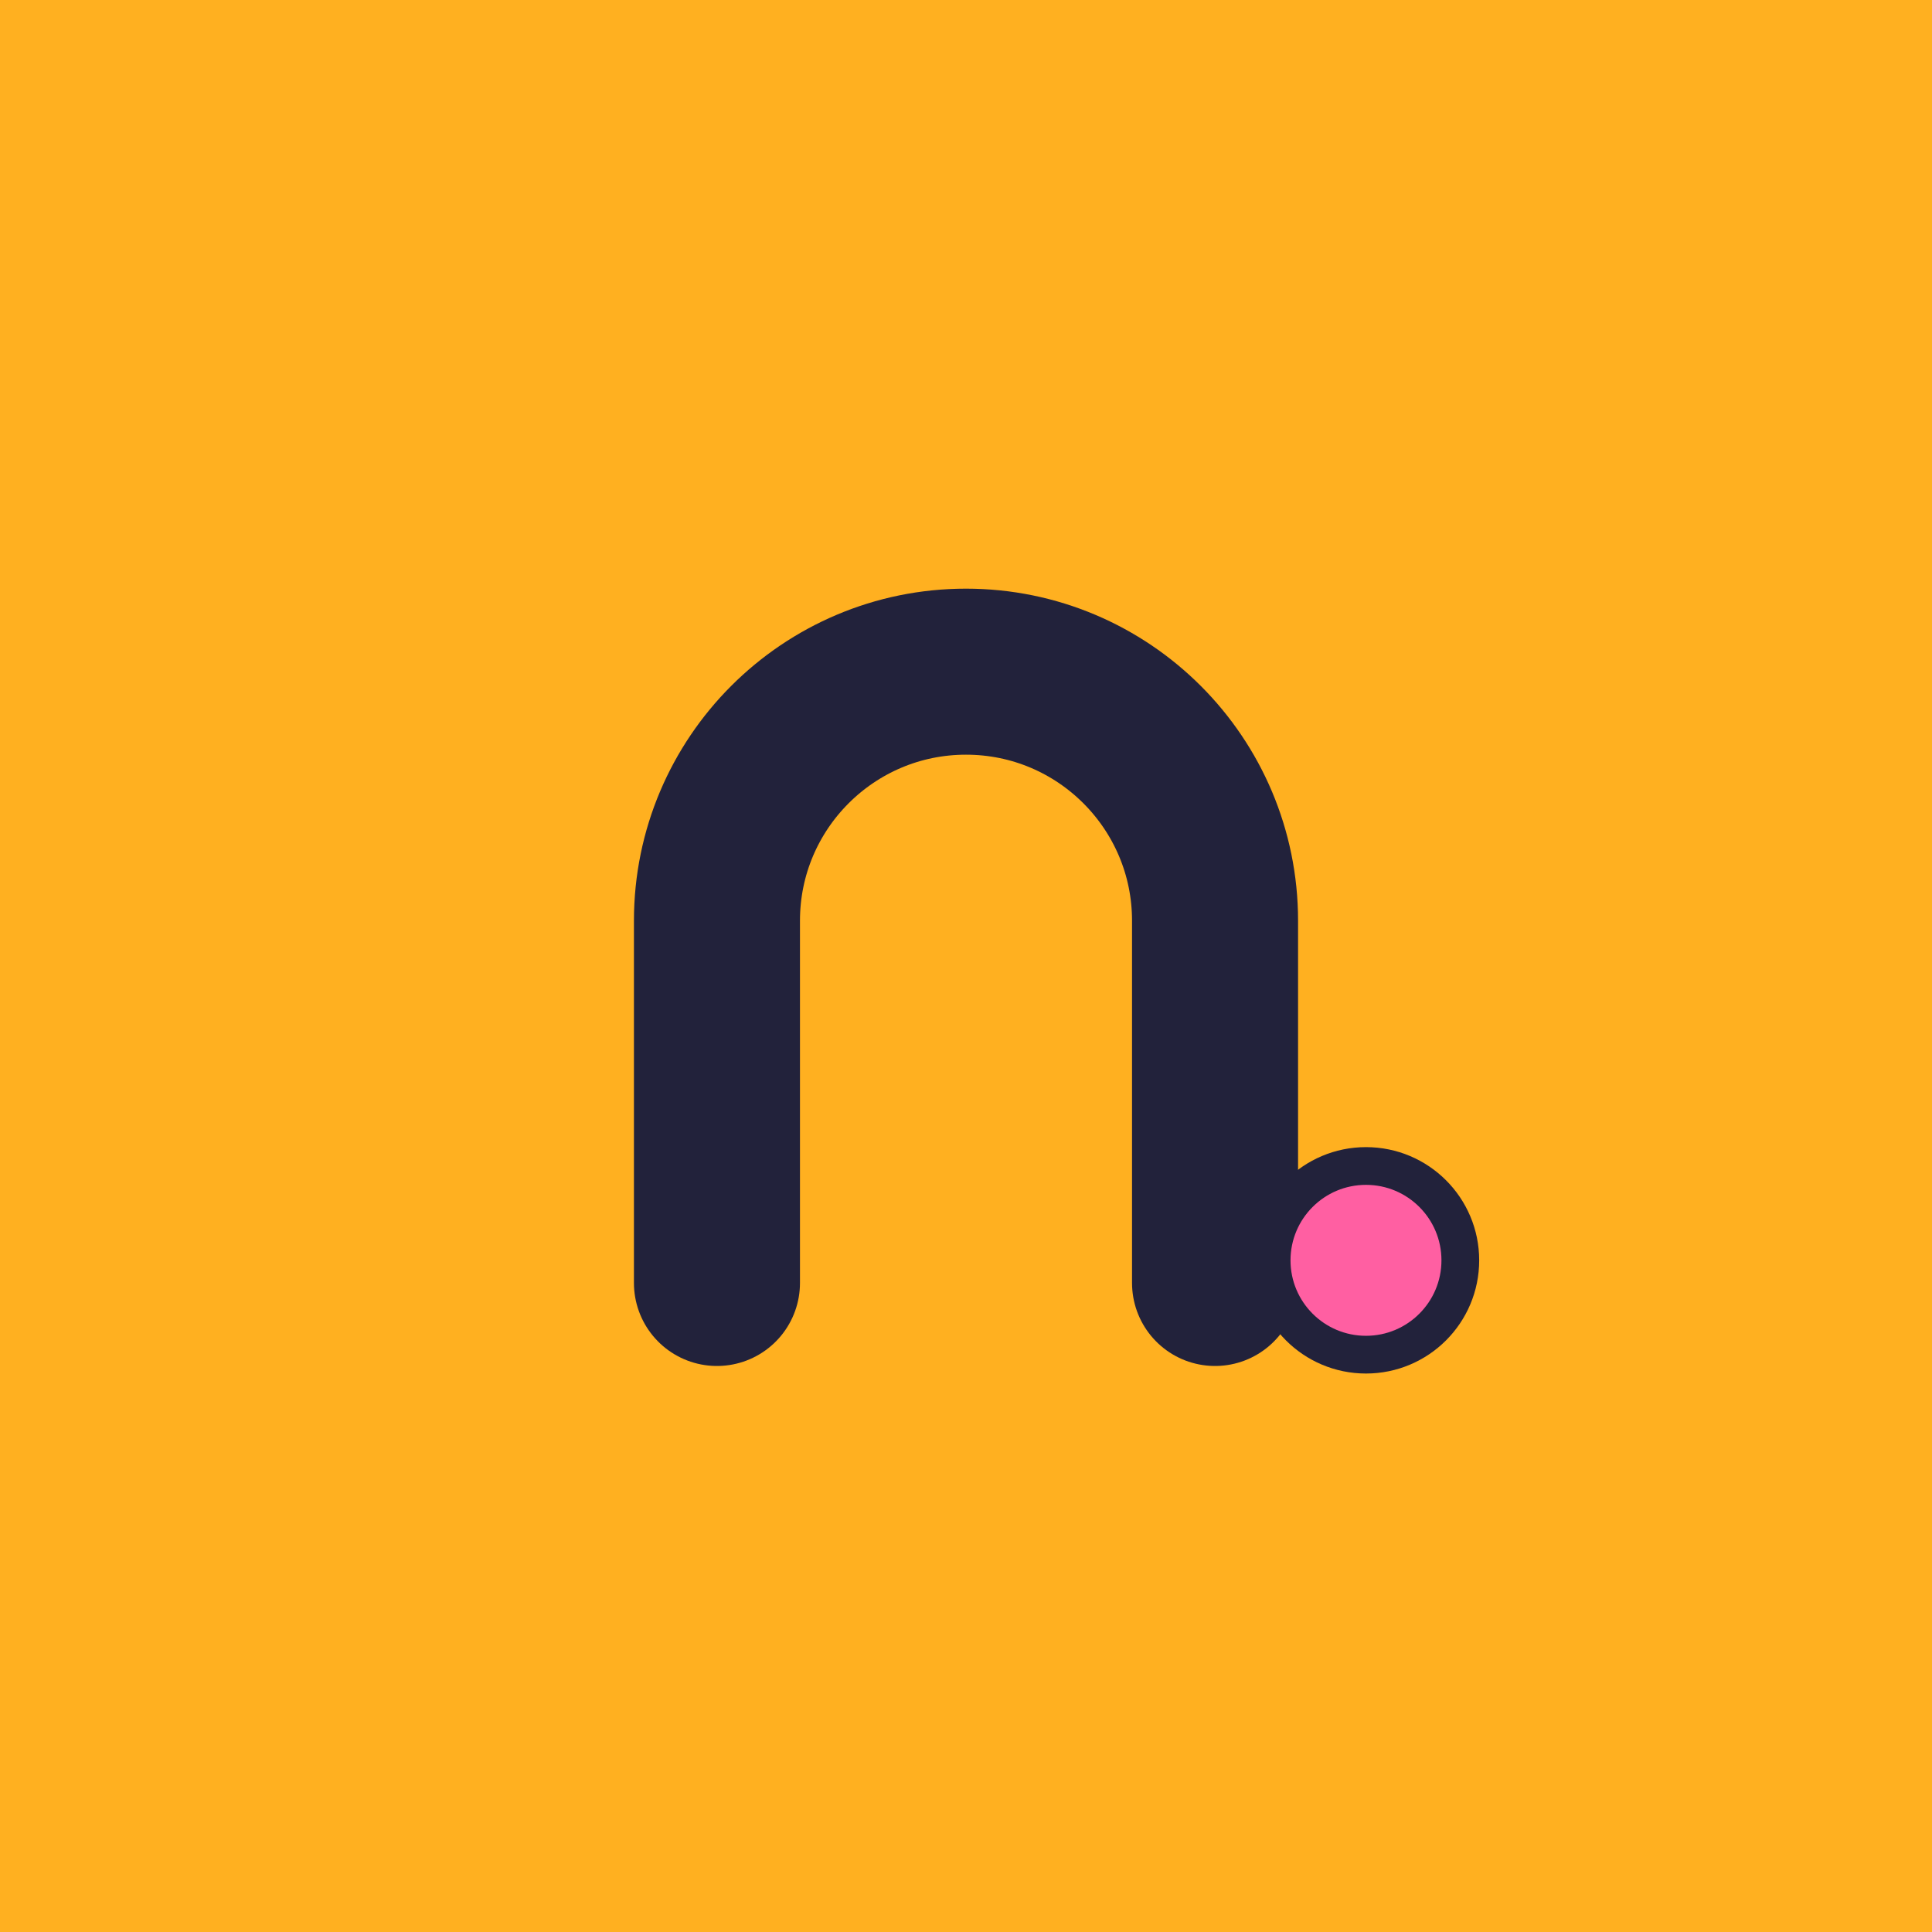
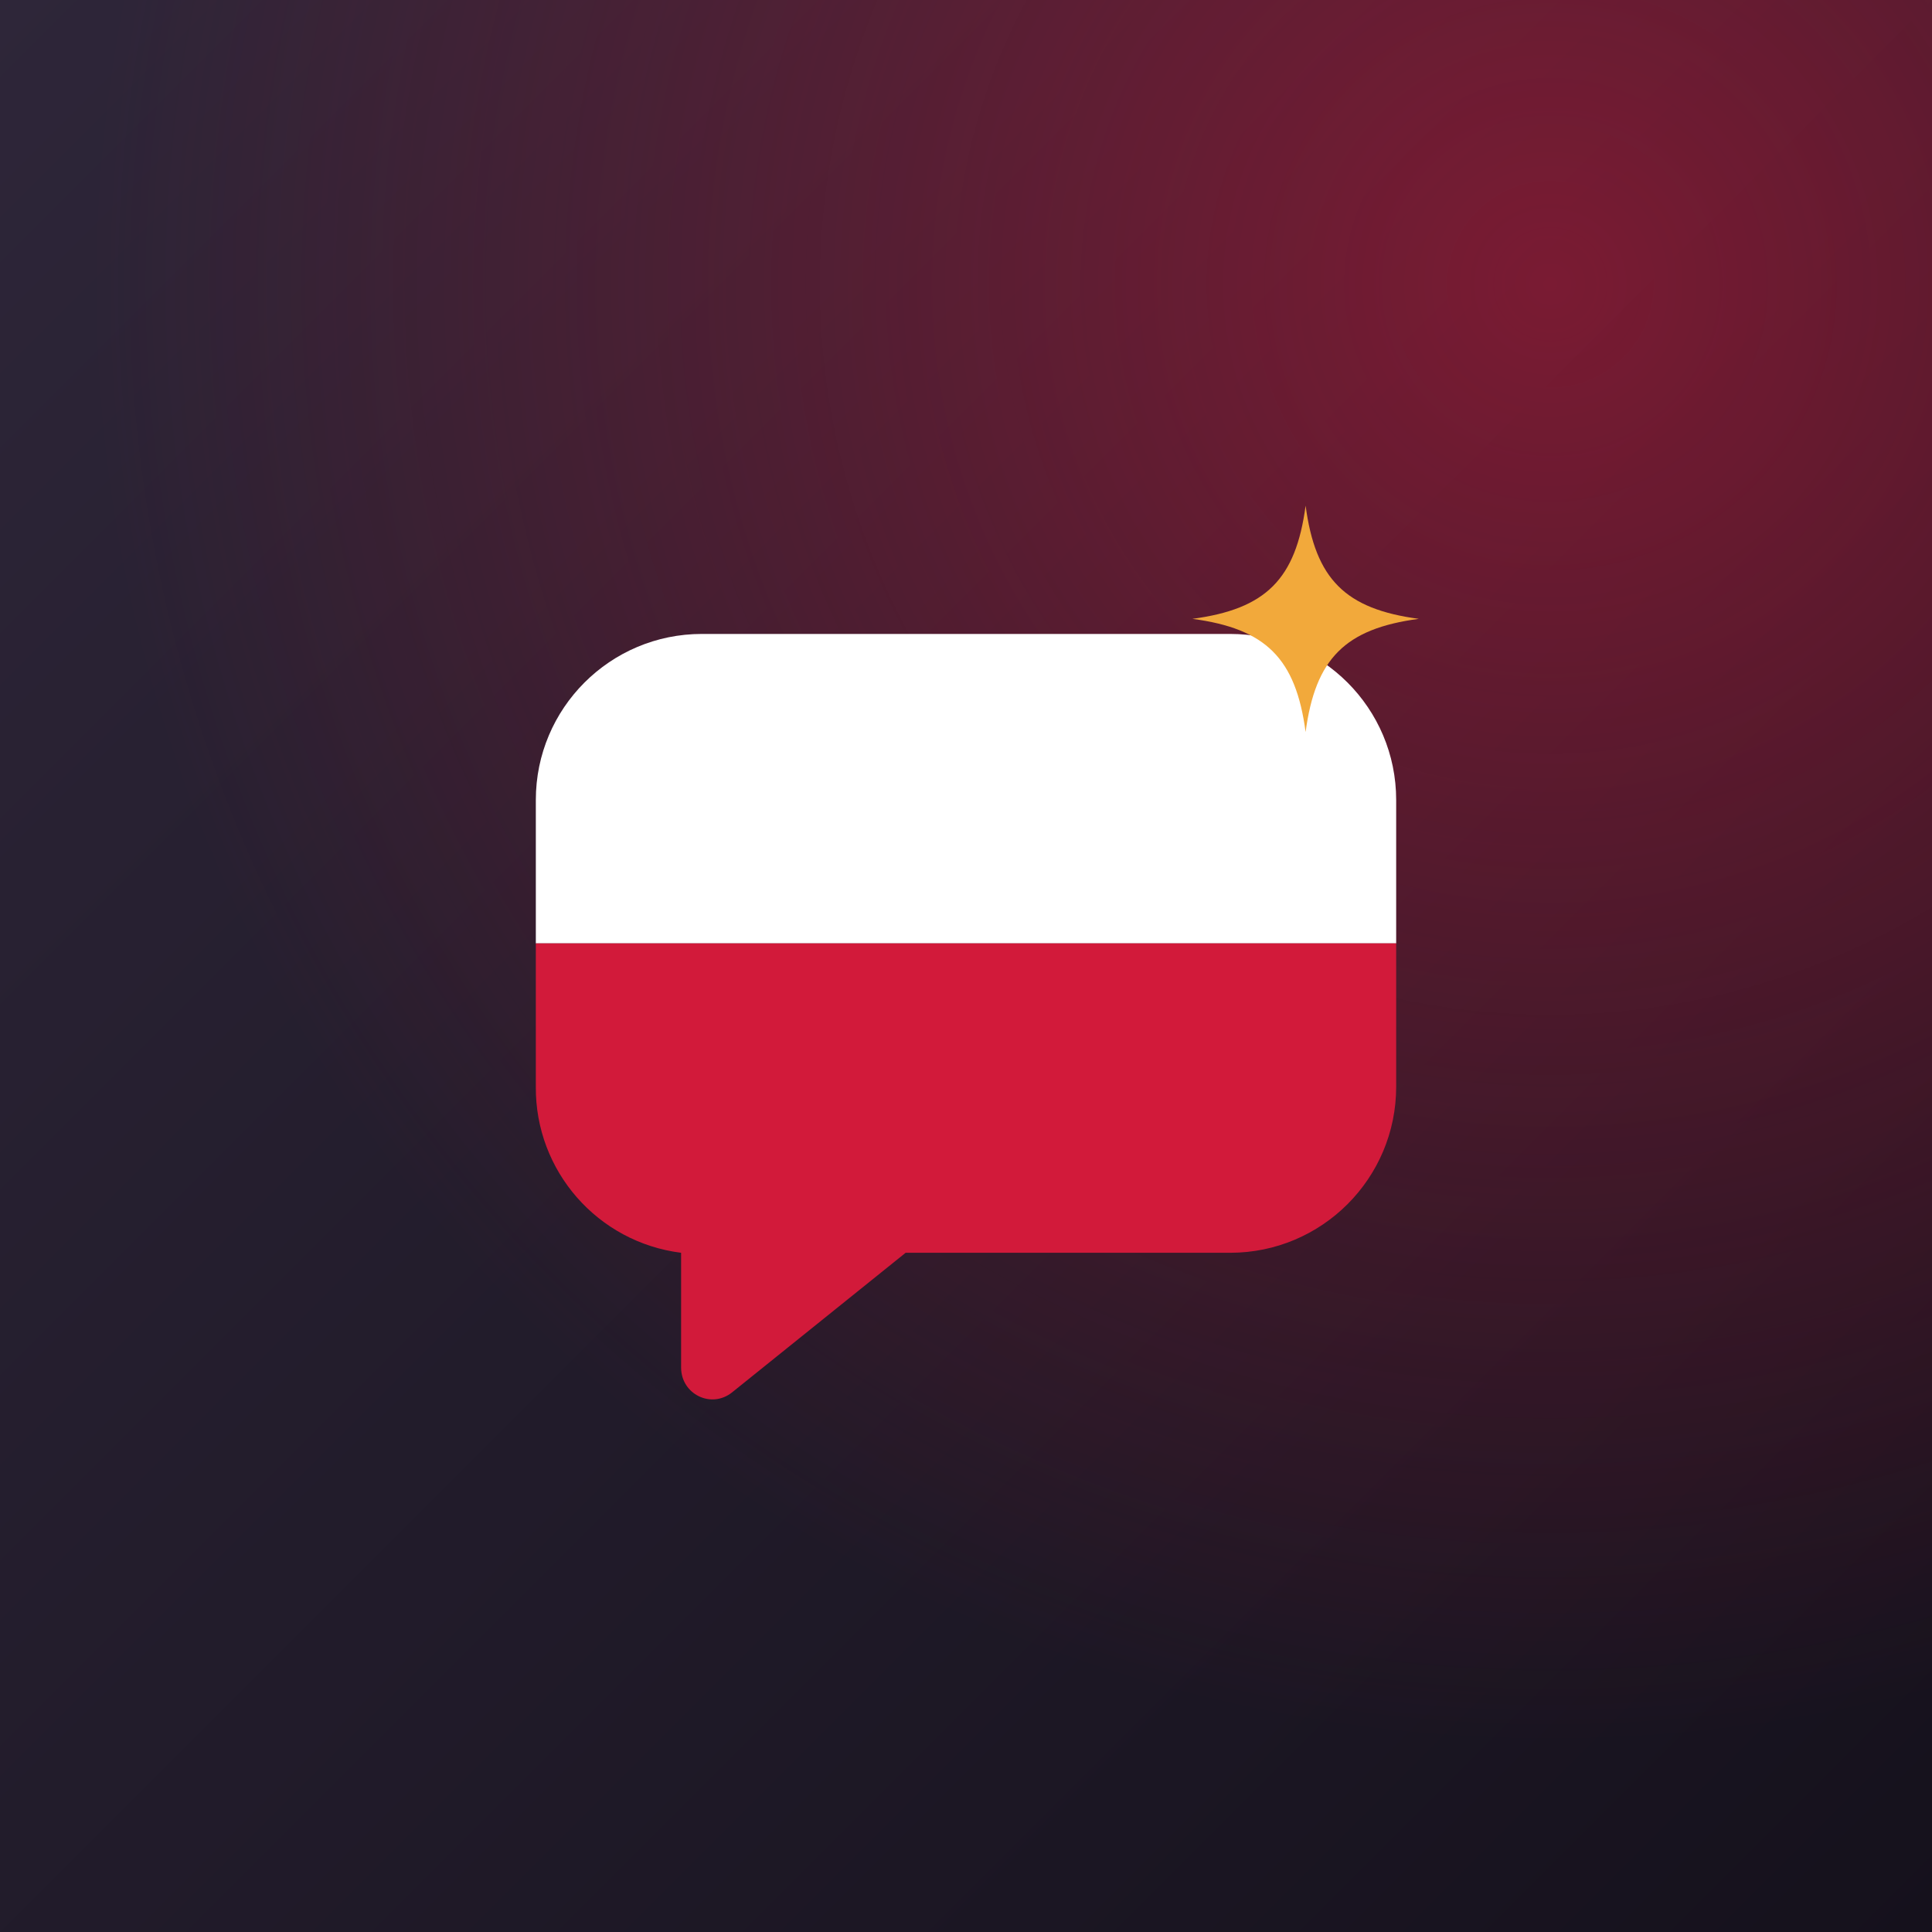
<svg xmlns="http://www.w3.org/2000/svg" viewBox="0 0 512 512">
-   <rect width="512" height="512" fill="#FFB020" />
-   <path d="M190 340V244a66 66 0 0 1 132 0v96" fill="none" stroke="#22223B" stroke-width="44" stroke-linecap="round" stroke-linejoin="round" />
-   <circle cx="362" cy="334" r="25" fill="#FF5FA2" stroke="#22223B" stroke-width="10" />
+   <defs>
+     <linearGradient id="bg" x1="0" y1="0" x2="1" y2="1">
+       <stop offset="0" stop-color="#2E2639" />
+       <stop offset="1" stop-color="#15111C" />
+     </linearGradient>
+     <radialGradient id="glow" cx="0.8" cy="0.15" r="0.75">
+       <stop offset="0" stop-color="#D21A3A" stop-opacity=".5" />
+       <stop offset="1" stop-color="#D21A3A" stop-opacity="0" />
+     </radialGradient>
+     <clipPath id="bubble">
+       <path d="M186 168h140a44 44 0 0 1 44 44v76a44 44 0 0 1-44 44h-86l-46 37c-5.5 4.4-13.5.5-13.5-6.6V332a44 44 0 0 1-38.5-44v-76a44 44 0 0 1 44-44z" />
+     </clipPath>
+   </defs>
+   <rect width="512" height="512" fill="url(#bg)" />
+   <rect width="512" height="512" fill="url(#glow)" />
+   <g clip-path="url(#bubble)">
+     <rect x="120" y="160" width="270" height="90" fill="#FFFFFF" />
+     <rect x="120" y="250" width="270" height="170" fill="#D21A3A" />
+   </g>
+   <path d="M346 134c2.6 19.5 10.5 27.4 30 30-19.5 2.6-27.4 10.5-30 30-2.6-19.5-10.5-27.4-30-30 19.5-2.6 27.4-10.5 30-30z" fill="#F2A93B" />
</svg>
